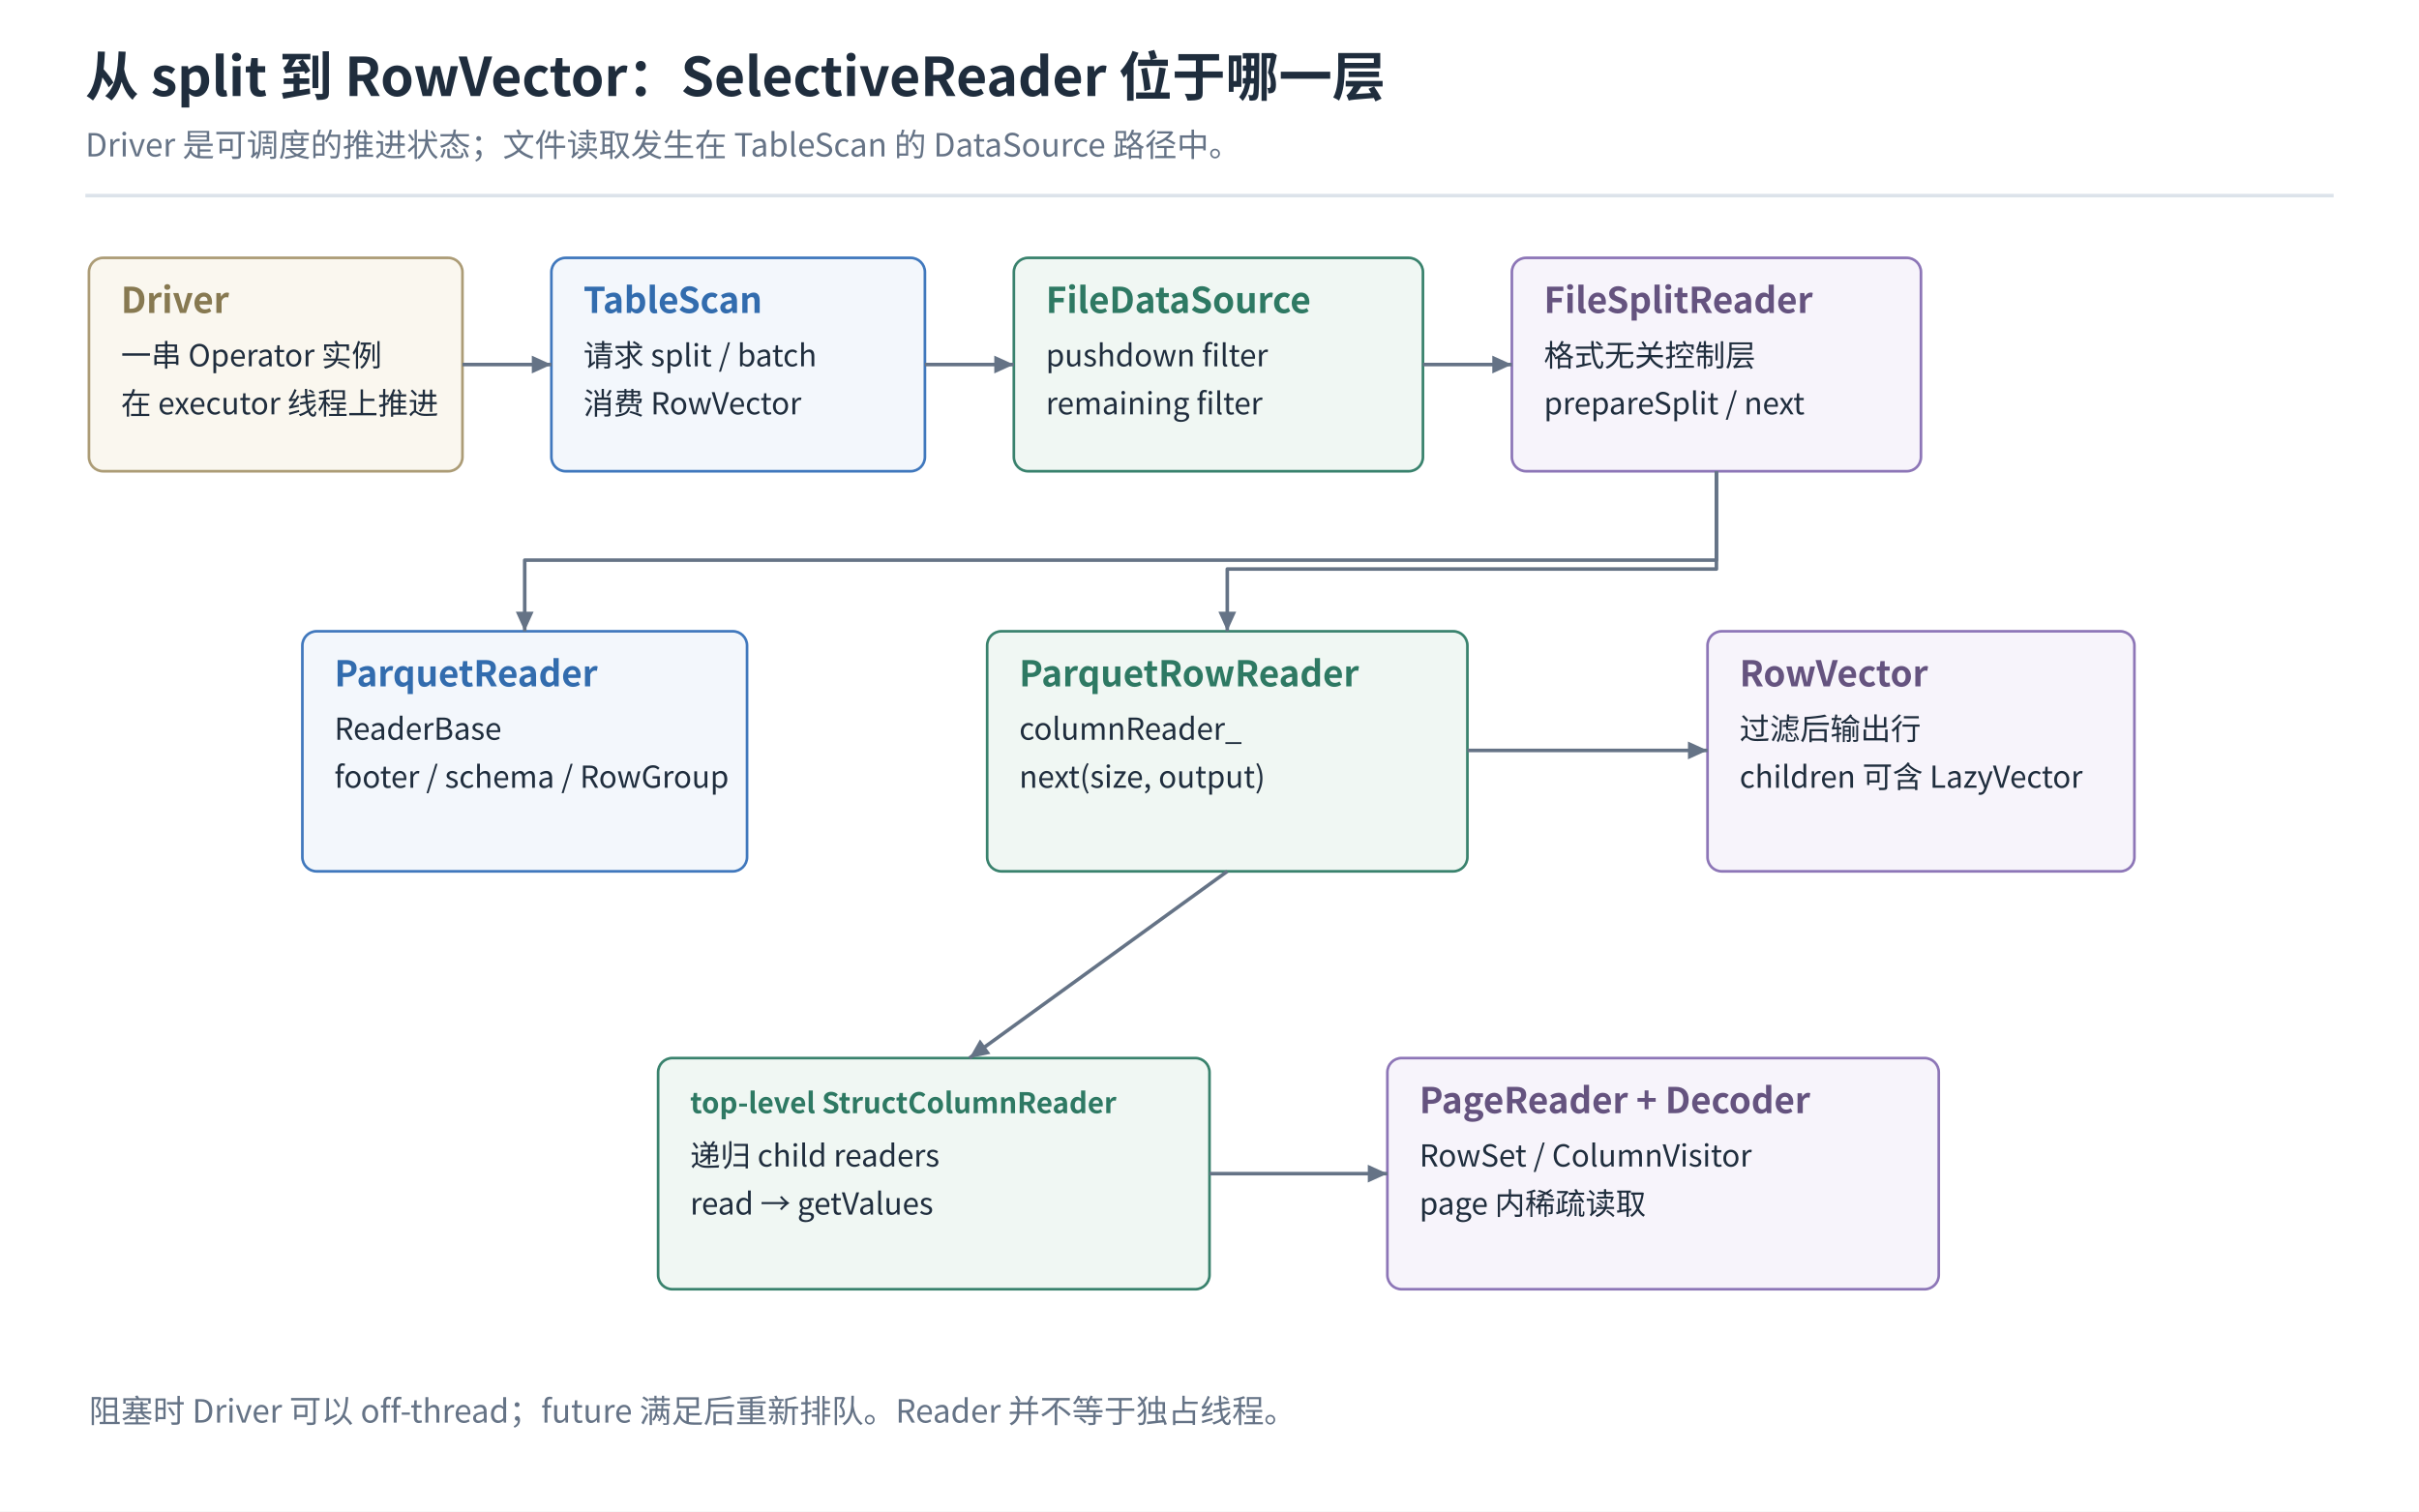
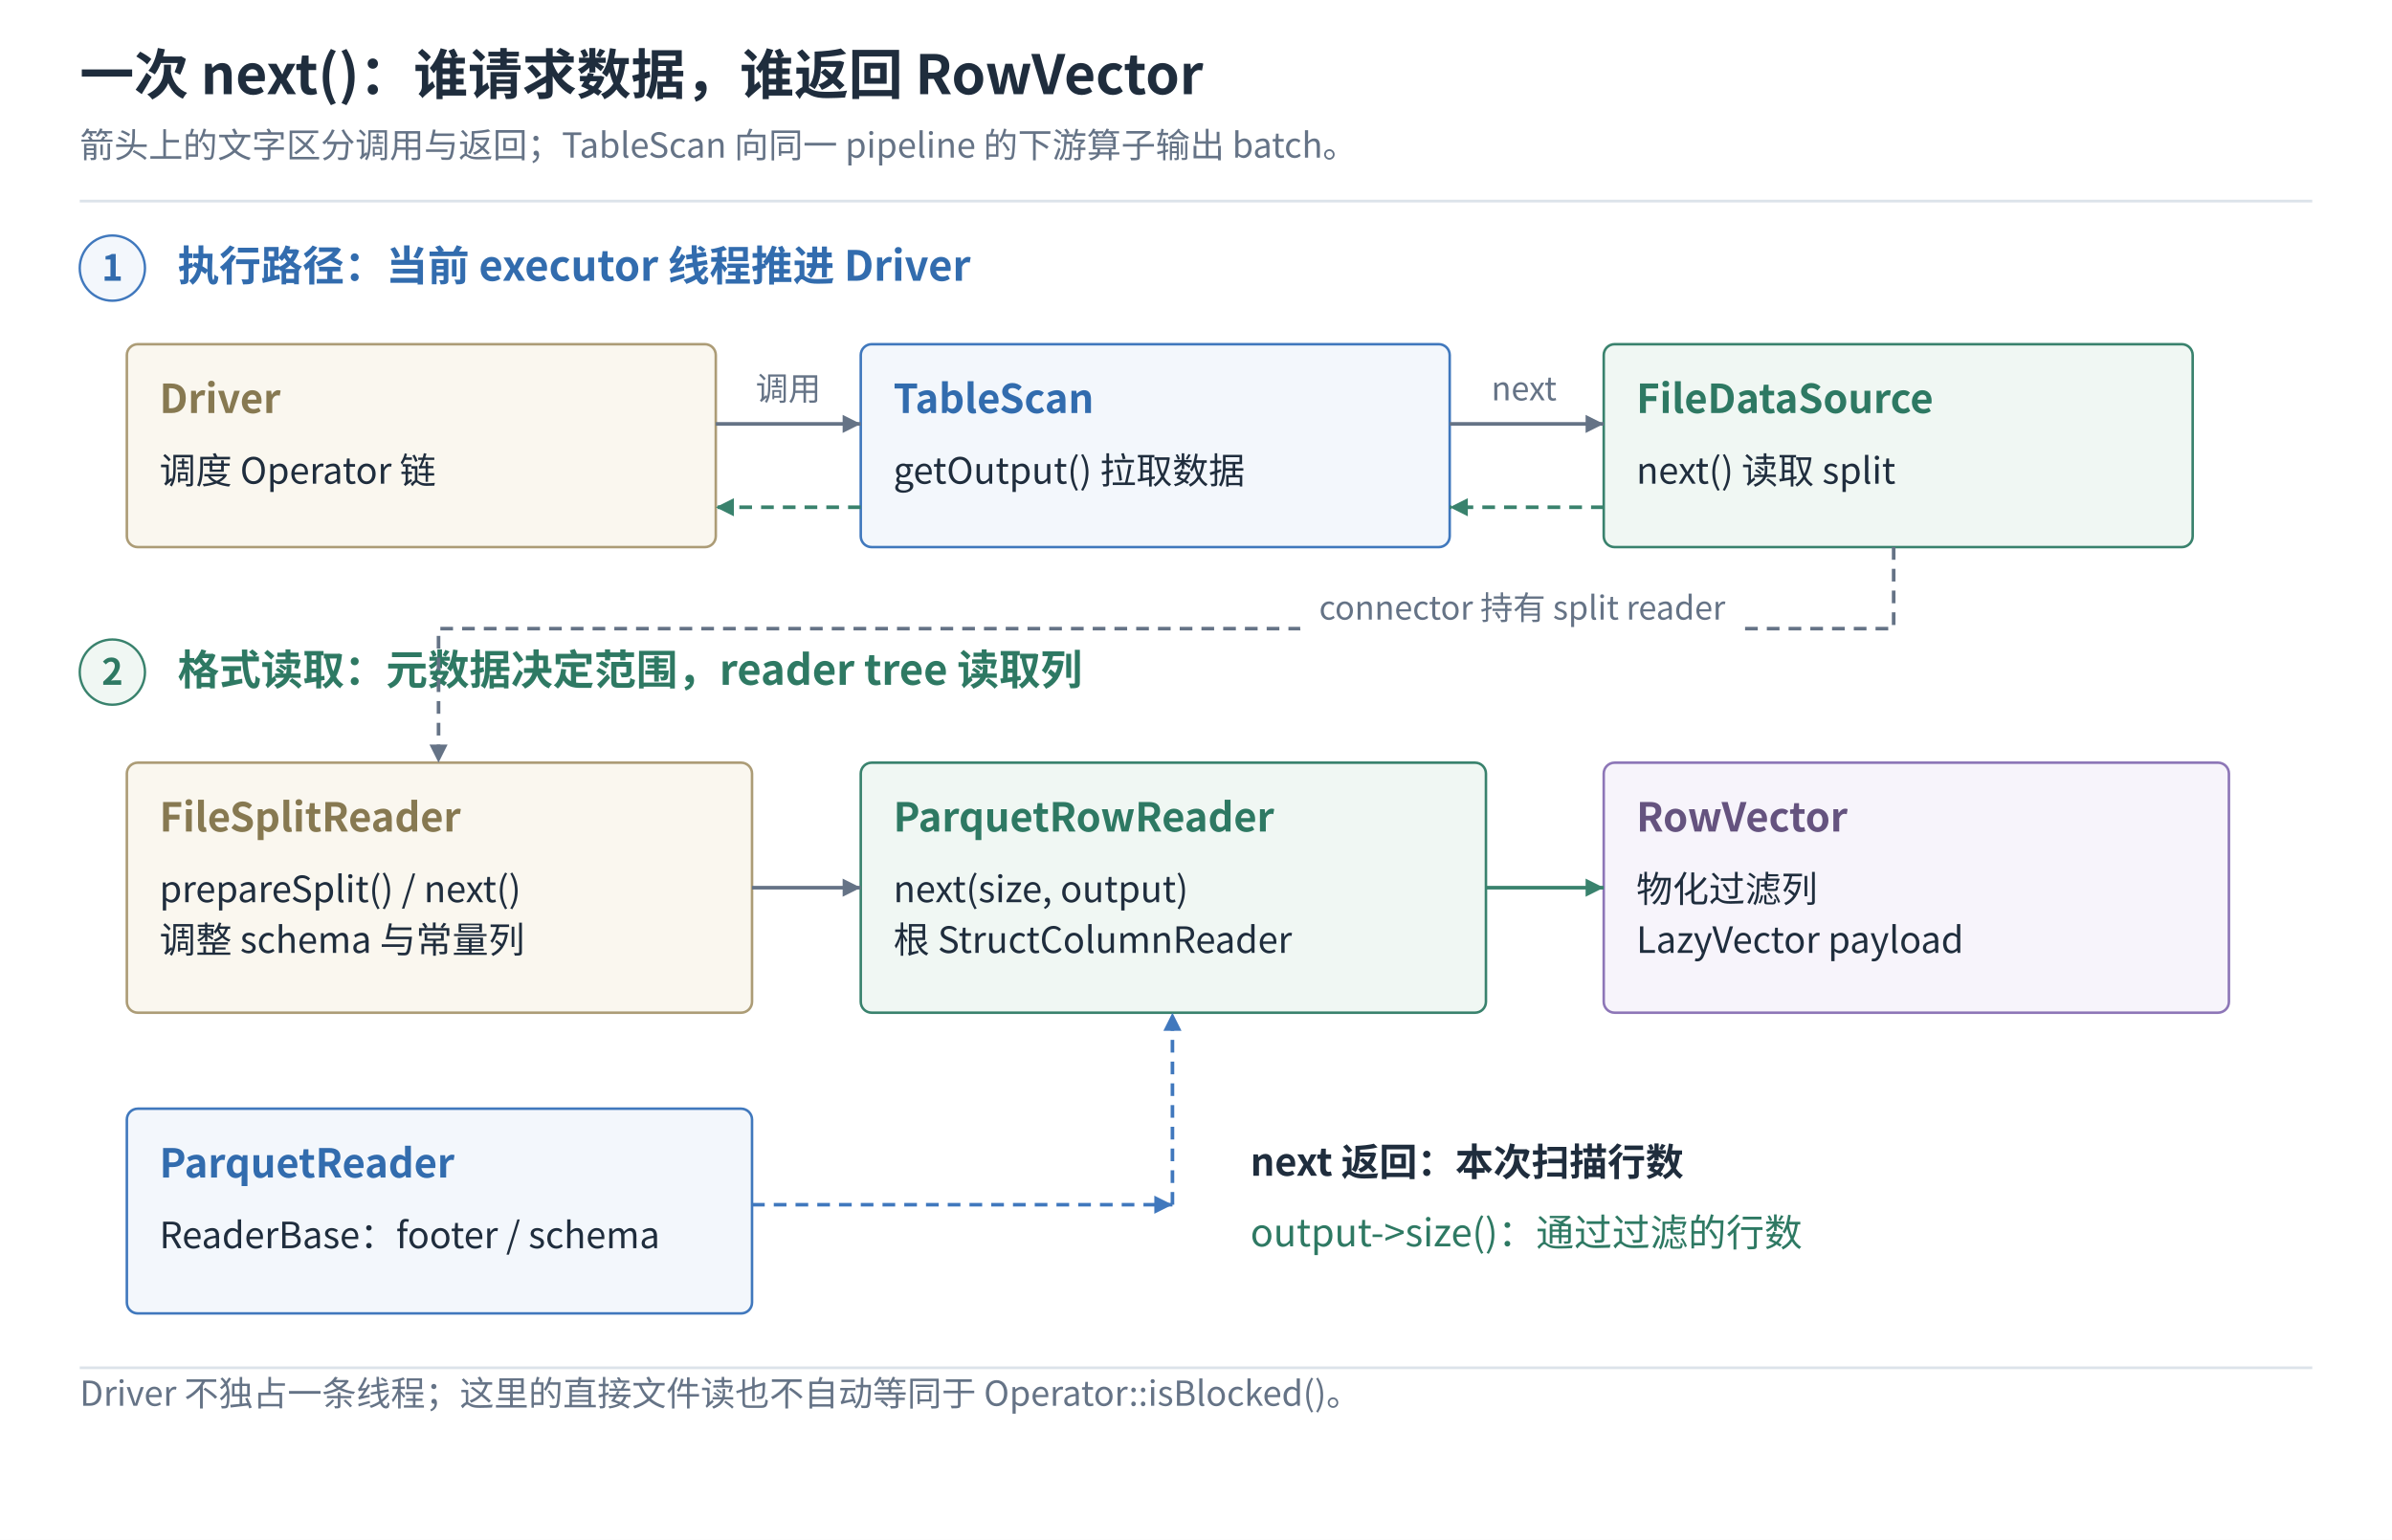
- <svg xmlns="http://www.w3.org/2000/svg" width="1360" height="850" viewBox="0 0 1360 850">
+ <svg xmlns="http://www.w3.org/2000/svg" width="1320" height="850" viewBox="0 0 1320 850">
  <defs>
-     <marker id="arrow" markerUnits="userSpaceOnUse" markerWidth="14" markerHeight="14" refX="11" refY="5" orient="auto">
-       <path d="M0,0 L11,5 L0,10 Z" fill="#657386" />
+     <marker id="arr-muted" markerUnits="userSpaceOnUse" markerWidth="11" markerHeight="11" refX="10" refY="5" orient="auto">
+       <path d="M0 0L10 5L0 10Z" fill="#657386" />
    </marker>
-     <marker id="arrow-blue" markerUnits="userSpaceOnUse" markerWidth="14" markerHeight="14" refX="11" refY="5" orient="auto">
-       <path d="M0,0 L11,5 L0,10 Z" fill="#4078bd" />
+     <marker id="arr-blue" markerUnits="userSpaceOnUse" markerWidth="11" markerHeight="11" refX="10" refY="5" orient="auto">
+       <path d="M0 0L10 5L0 10Z" fill="#4078bd" />
    </marker>
-     <style>text{font-family:'Noto Sans SC','Noto Sans CJK SC',Inter,Arial,sans-serif} .mono{font-family:SFMono-Regular,Consolas,'Liberation Mono',monospace}</style>
+     <marker id="arr-green" markerUnits="userSpaceOnUse" markerWidth="11" markerHeight="11" refX="10" refY="5" orient="auto">
+       <path d="M0 0L10 5L0 10Z" fill="#39826d" />
+     </marker>
+     <marker id="arr-purple" markerUnits="userSpaceOnUse" markerWidth="11" markerHeight="11" refX="10" refY="5" orient="auto">
+       <path d="M0 0L10 5L0 10Z" fill="#8d76b7" />
+     </marker>
+     <marker id="arr-warm" markerUnits="userSpaceOnUse" markerWidth="11" markerHeight="11" refX="10" refY="5" orient="auto">
+       <path d="M0 0L10 5L0 10Z" fill="#ac9c76" />
+     </marker>
+     <marker id="arr-red" markerUnits="userSpaceOnUse" markerWidth="11" markerHeight="11" refX="10" refY="5" orient="auto">
+       <path d="M0 0L10 5L0 10Z" fill="#a95f64" />
+     </marker>
  </defs>
-   <rect width="1360" height="850" fill="#fff" />
-   <text x="48" y="54" font-size="30" font-weight="700" fill="#1f2d3d">从 split 到 RowVector：SelectiveReader 位于哪一层</text>
-   <text x="48" y="88" font-size="18" fill="#657386">Driver 是可调度的推进状态；文件读取发生在 TableScan 的 DataSource 路径中。</text>
-   <line x1="48" y1="110" x2="1312" y2="110" stroke="#dce3ea" stroke-width="2" />
-   <rect x="50" y="145" width="210" height="120" rx="8" fill="#faf7ef" stroke="#ac9c76" stroke-width="1.5" />
-   <text x="68" y="176" font-size="20" font-weight="700" fill="#877951" text-anchor="start" class="">Driver</text>
-   <text x="68" y="206" font-size="17" font-weight="400" fill="#1f2d3d" text-anchor="start" class="">一串 Operator 实例</text>
-   <text x="68" y="233" font-size="17" font-weight="400" fill="#1f2d3d" text-anchor="start" class="">在 executor 线程上推进</text>
-   <rect x="310" y="145" width="210" height="120" rx="8" fill="#f3f7fc" stroke="#4078bd" stroke-width="1.5" />
-   <text x="328" y="176" font-size="20" font-weight="700" fill="#326cae" text-anchor="start" class="">TableScan</text>
-   <text x="328" y="206" font-size="17" font-weight="400" fill="#1f2d3d" text-anchor="start" class="">请求 split / batch</text>
-   <text x="328" y="233" font-size="17" font-weight="400" fill="#1f2d3d" text-anchor="start" class="">消费 RowVector</text>
-   <rect x="570" y="145" width="230" height="120" rx="8" fill="#f0f7f3" stroke="#39826d" stroke-width="1.5" />
-   <text x="588" y="176" font-size="20" font-weight="700" fill="#2e7963" text-anchor="start" class="">FileDataSource</text>
-   <text x="588" y="206" font-size="17" font-weight="400" fill="#1f2d3d" text-anchor="start" class="">pushdown filter</text>
-   <text x="588" y="233" font-size="17" font-weight="400" fill="#1f2d3d" text-anchor="start" class="">remaining filter</text>
-   <rect x="850" y="145" width="230" height="120" rx="8" fill="#f7f4fb" stroke="#8d76b7" stroke-width="1.5" />
-   <text x="868" y="176" font-size="20" font-weight="700" fill="#65537f" text-anchor="start" class="">FileSplitReader</text>
-   <text x="868" y="206" font-size="17" font-weight="400" fill="#1f2d3d" text-anchor="start" class="">格式无关控制层</text>
-   <text x="868" y="233" font-size="17" font-weight="400" fill="#1f2d3d" text-anchor="start" class="">prepareSplit / next</text>
-   <line x1="260" y1="205" x2="310" y2="205" stroke="#657386" stroke-width="2" marker-end="url(#arrow)" />
-   <line x1="520" y1="205" x2="570" y2="205" stroke="#657386" stroke-width="2" marker-end="url(#arrow)" />
-   <line x1="800" y1="205" x2="850" y2="205" stroke="#657386" stroke-width="2" marker-end="url(#arrow)" />
-   <rect x="170" y="355" width="250" height="135" rx="8" fill="#f3f7fc" stroke="#4078bd" stroke-width="1.5" />
-   <text x="188" y="386" font-size="20" font-weight="700" fill="#326cae" text-anchor="start" class="">ParquetReader</text>
-   <text x="188" y="416" font-size="17" font-weight="400" fill="#1f2d3d" text-anchor="start" class="">ReaderBase</text>
-   <text x="188" y="443" font-size="17" font-weight="400" fill="#1f2d3d" text-anchor="start" class="">footer / schema / RowGroup</text>
-   <rect x="555" y="355" width="270" height="135" rx="8" fill="#f0f7f3" stroke="#39826d" stroke-width="1.5" />
-   <text x="573" y="386" font-size="20" font-weight="700" fill="#2e7963" text-anchor="start" class="">ParquetRowReader</text>
-   <text x="573" y="416" font-size="17" font-weight="400" fill="#1f2d3d" text-anchor="start" class="">columnReader_</text>
-   <text x="573" y="443" font-size="17" font-weight="400" fill="#1f2d3d" text-anchor="start" class="">next(size, output)</text>
-   <rect x="960" y="355" width="240" height="135" rx="8" fill="#f7f4fb" stroke="#8d76b7" stroke-width="1.5" />
-   <text x="978" y="386" font-size="20" font-weight="700" fill="#65537f" text-anchor="start" class="">RowVector</text>
-   <text x="978" y="416" font-size="17" font-weight="400" fill="#1f2d3d" text-anchor="start" class="">过滤后输出行</text>
-   <text x="978" y="443" font-size="17" font-weight="400" fill="#1f2d3d" text-anchor="start" class="">children 可含 LazyVector</text>
-   <path d="M965 265 L965 315 L295 315 L295 355" fill="none" stroke="#657386" stroke-width="2" stroke-linejoin="round" marker-end="url(#arrow)" />
-   <path d="M965 265 L965 320 L690 320 L690 355" fill="none" stroke="#657386" stroke-width="2" stroke-linejoin="round" marker-end="url(#arrow)" />
-   <line x1="825" y1="422" x2="960" y2="422" stroke="#657386" stroke-width="2" marker-end="url(#arrow)" />
-   <rect x="370" y="595" width="310" height="130" rx="8" fill="#f0f7f3" stroke="#39826d" stroke-width="1.5" />
-   <text x="388" y="626" font-size="16" font-weight="700" fill="#2e7963" text-anchor="start" class="">top-level StructColumnReader</text>
-   <text x="388" y="656" font-size="17" font-weight="400" fill="#1f2d3d" text-anchor="start" class="">递归 child readers</text>
-   <text x="388" y="683" font-size="17" font-weight="400" fill="#1f2d3d" text-anchor="start" class="">read → getValues</text>
-   <rect x="780" y="595" width="310" height="130" rx="8" fill="#f7f4fb" stroke="#8d76b7" stroke-width="1.5" />
-   <text x="798" y="626" font-size="20" font-weight="700" fill="#65537f" text-anchor="start" class="">PageReader + Decoder</text>
-   <text x="798" y="656" font-size="17" font-weight="400" fill="#1f2d3d" text-anchor="start" class="">RowSet / ColumnVisitor</text>
-   <text x="798" y="683" font-size="17" font-weight="400" fill="#1f2d3d" text-anchor="start" class="">page 内稀疏读取</text>
-   <line x1="690" y1="490" x2="545" y2="595" stroke="#657386" stroke-width="2" marker-end="url(#arrow)" />
-   <line x1="680" y1="660" x2="780" y2="660" stroke="#657386" stroke-width="2" marker-end="url(#arrow)" />
-   <text x="50" y="800" font-size="18" font-weight="400" fill="#657386" text-anchor="start" class="">阻塞时 Driver 可以 off-thread；future 满足后重新排队。Reader 并不等于独占线程。</text>
+   <rect x="0" y="0" width="1320" height="850" rx="0" fill="#fff" stroke="none" stroke-width="0" />
+   <text x="44" y="52" font-family="Noto Sans CJK SC, Noto Sans SC, Arial, sans-serif" font-size="30" font-weight="700" text-anchor="start" fill="#1f2d3d">一次 next()：谁请求数据，谁返回 RowVector</text>
+   <text x="44" y="87" font-family="Noto Sans CJK SC, Noto Sans SC, Arial, sans-serif" font-size="19" font-weight="400" text-anchor="start" fill="#657386">箭头上的文字区分调用与返回；TableScan 向同一 pipeline 的下游算子输出 batch。</text>
+   <path d="M44 111L1276 111" fill="none" stroke="#dce3ea" stroke-width="1.5" stroke-linejoin="round" />
+   <circle cx="62" cy="148" r="18" fill="#f3f7fc" stroke="#4078bd" stroke-width="1.3" />
+   <text x="62" y="155" font-family="Noto Sans CJK SC, Noto Sans SC, Arial, sans-serif" font-size="20" font-weight="700" text-anchor="middle" fill="#326cae">1</text>
+   <text x="98" y="155" font-family="Noto Sans CJK SC, Noto Sans SC, Arial, sans-serif" font-size="23" font-weight="700" text-anchor="start" fill="#326cae">执行路径：当前 executor 线程推进 Driver</text>
+   <rect x="70" y="190" width="325" height="112" rx="6" fill="#faf7ef" stroke="#ac9c76" stroke-width="1.4" />
+   <text x="88" y="228" font-family="Noto Sans CJK SC, Noto Sans SC, Arial, sans-serif" font-size="22" font-weight="700" text-anchor="start" fill="#877951">Driver</text>
+   <text x="88" y="267" font-family="Noto Sans CJK SC, Noto Sans SC, Arial, sans-serif" font-size="20" font-weight="400" text-anchor="start" fill="#1f2d3d">调度 Operator 链</text>
+   <rect x="475" y="190" width="325" height="112" rx="6" fill="#f3f7fc" stroke="#4078bd" stroke-width="1.4" />
+   <text x="493" y="228" font-family="Noto Sans CJK SC, Noto Sans SC, Arial, sans-serif" font-size="22" font-weight="700" text-anchor="start" fill="#326cae">TableScan</text>
+   <text x="493" y="267" font-family="Noto Sans CJK SC, Noto Sans SC, Arial, sans-serif" font-size="20" font-weight="400" text-anchor="start" fill="#1f2d3d">getOutput() 拉取数据</text>
+   <rect x="885" y="190" width="325" height="112" rx="6" fill="#f0f7f3" stroke="#39826d" stroke-width="1.4" />
+   <text x="903" y="228" font-family="Noto Sans CJK SC, Noto Sans SC, Arial, sans-serif" font-size="22" font-weight="700" text-anchor="start" fill="#2e7963">FileDataSource</text>
+   <text x="903" y="267" font-family="Noto Sans CJK SC, Noto Sans SC, Arial, sans-serif" font-size="20" font-weight="400" text-anchor="start" fill="#1f2d3d">next() 读取 split</text>
+   <path d="M395 234L475 234" fill="none" stroke="#657386" stroke-width="2" stroke-linejoin="round" marker-end="url(#arr-muted)" />
+   <rect x="407.0" y="200" width="56.0" height="29" rx="3" fill="#fff" stroke="none" stroke-width="1.4" />
+   <text x="435" y="221" font-family="Noto Sans CJK SC, Noto Sans SC, Arial, sans-serif" font-size="18" font-weight="400" text-anchor="middle" fill="#657386">调用</text>
+   <path d="M800 234L885 234" fill="none" stroke="#657386" stroke-width="2" stroke-linejoin="round" marker-end="url(#arr-muted)" />
+   <rect x="812.5" y="200" width="57.0" height="29" rx="3" fill="#fff" stroke="none" stroke-width="1.4" />
+   <text x="841" y="221" font-family="Noto Sans CJK SC, Noto Sans SC, Arial, sans-serif" font-size="18" font-weight="400" text-anchor="middle" fill="#657386">next</text>
+   <path d="M885 280L800 280" fill="none" stroke="#39826d" stroke-width="2" stroke-linejoin="round" marker-end="url(#arr-green)" stroke-dasharray="7 5" />
+   <path d="M475 280L395 280" fill="none" stroke="#39826d" stroke-width="2" stroke-linejoin="round" marker-end="url(#arr-green)" stroke-dasharray="7 5" />
+   <circle cx="62" cy="371" r="18" fill="#f0f7f3" stroke="#39826d" stroke-width="1.3" />
+   <text x="62" y="378" font-family="Noto Sans CJK SC, Noto Sans SC, Arial, sans-serif" font-size="20" font-weight="700" text-anchor="middle" fill="#2e7963">2</text>
+   <text x="98" y="378" font-family="Noto Sans CJK SC, Noto Sans SC, Arial, sans-serif" font-size="23" font-weight="700" text-anchor="start" fill="#2e7963">格式读取：元数据决定范围，reader tree 读取列</text>
+   <rect x="70" y="421" width="345" height="138" rx="6" fill="#faf7ef" stroke="#ac9c76" stroke-width="1.4" />
+   <text x="88" y="459" font-family="Noto Sans CJK SC, Noto Sans SC, Arial, sans-serif" font-size="22" font-weight="700" text-anchor="start" fill="#877951">FileSplitReader</text>
+   <text x="88" y="498" font-family="Noto Sans CJK SC, Noto Sans SC, Arial, sans-serif" font-size="20" font-weight="400" text-anchor="start" fill="#1f2d3d">prepareSplit() / next()</text>
+   <text x="88" y="526" font-family="Noto Sans CJK SC, Noto Sans SC, Arial, sans-serif" font-size="20" font-weight="400" text-anchor="start" fill="#1f2d3d">调整 schema 与常量列</text>
+   <rect x="475" y="421" width="345" height="138" rx="6" fill="#f0f7f3" stroke="#39826d" stroke-width="1.4" />
+   <text x="493" y="459" font-family="Noto Sans CJK SC, Noto Sans SC, Arial, sans-serif" font-size="22" font-weight="700" text-anchor="start" fill="#2e7963">ParquetRowReader</text>
+   <text x="493" y="498" font-family="Noto Sans CJK SC, Noto Sans SC, Arial, sans-serif" font-size="20" font-weight="400" text-anchor="start" fill="#1f2d3d">next(size, output)</text>
+   <text x="493" y="526" font-family="Noto Sans CJK SC, Noto Sans SC, Arial, sans-serif" font-size="20" font-weight="400" text-anchor="start" fill="#1f2d3d">根 StructColumnReader</text>
+   <rect x="885" y="421" width="345" height="138" rx="6" fill="#f7f4fb" stroke="#8d76b7" stroke-width="1.4" />
+   <text x="903" y="459" font-family="Noto Sans CJK SC, Noto Sans SC, Arial, sans-serif" font-size="22" font-weight="700" text-anchor="start" fill="#65537f">RowVector</text>
+   <text x="903" y="498" font-family="Noto Sans CJK SC, Noto Sans SC, Arial, sans-serif" font-size="20" font-weight="400" text-anchor="start" fill="#1f2d3d">物化过滤列</text>
+   <text x="903" y="526" font-family="Noto Sans CJK SC, Noto Sans SC, Arial, sans-serif" font-size="20" font-weight="400" text-anchor="start" fill="#1f2d3d">LazyVector payload</text>
+   <path d="M1045 302V347H242V421" fill="none" stroke="#657386" stroke-width="2" stroke-linejoin="round" marker-end="url(#arr-muted)" stroke-dasharray="7 5" />
+   <rect x="717.5" y="321" width="245.0" height="29" rx="3" fill="#fff" stroke="none" stroke-width="1.4" />
+   <text x="840" y="342" font-family="Noto Sans CJK SC, Noto Sans SC, Arial, sans-serif" font-size="18" font-weight="400" text-anchor="middle" fill="#657386">connector 持有 split reader</text>
+   <path d="M415 490L475 490" fill="none" stroke="#657386" stroke-width="2" stroke-linejoin="round" marker-end="url(#arr-muted)" />
+   <path d="M820 490L885 490" fill="none" stroke="#39826d" stroke-width="2" stroke-linejoin="round" marker-end="url(#arr-green)" />
+   <rect x="70" y="612" width="345" height="113" rx="6" fill="#f3f7fc" stroke="#4078bd" stroke-width="1.4" />
+   <text x="88" y="650" font-family="Noto Sans CJK SC, Noto Sans SC, Arial, sans-serif" font-size="22" font-weight="700" text-anchor="start" fill="#326cae">ParquetReader</text>
+   <text x="88" y="689" font-family="Noto Sans CJK SC, Noto Sans SC, Arial, sans-serif" font-size="20" font-weight="400" text-anchor="start" fill="#1f2d3d">ReaderBase：footer / schema</text>
+   <path d="M415 665L647 665" fill="none" stroke="#4078bd" stroke-width="2" stroke-linejoin="round" marker-end="url(#arr-blue)" stroke-dasharray="7 5" />
+   <path d="M647 665V559" fill="none" stroke="#4078bd" stroke-width="2" stroke-linejoin="round" marker-end="url(#arr-blue)" stroke-dasharray="7 5" />
+   <text x="690" y="649" font-family="Noto Sans CJK SC, Noto Sans SC, Arial, sans-serif" font-size="21" font-weight="700" text-anchor="start" fill="#1f2d3d">next 返回：本次扫描行数</text>
+   <text x="690" y="688" font-family="Noto Sans CJK SC, Noto Sans SC, Arial, sans-serif" font-size="21" font-weight="400" text-anchor="start" fill="#2e7963">output-&gt;size()：通过过滤的行数</text>
+   <path d="M44 755L1276 755" fill="none" stroke="#dce3ea" stroke-width="1.5" stroke-linejoin="round" />
+   <text x="44" y="776" font-family="Noto Sans CJK SC, Noto Sans SC, Arial, sans-serif" font-size="19" font-weight="400" text-anchor="start" fill="#657386">Driver 不独占一条线程；这里的直接文件读也不自动等同于 Operator::isBlocked()。</text>
</svg>
